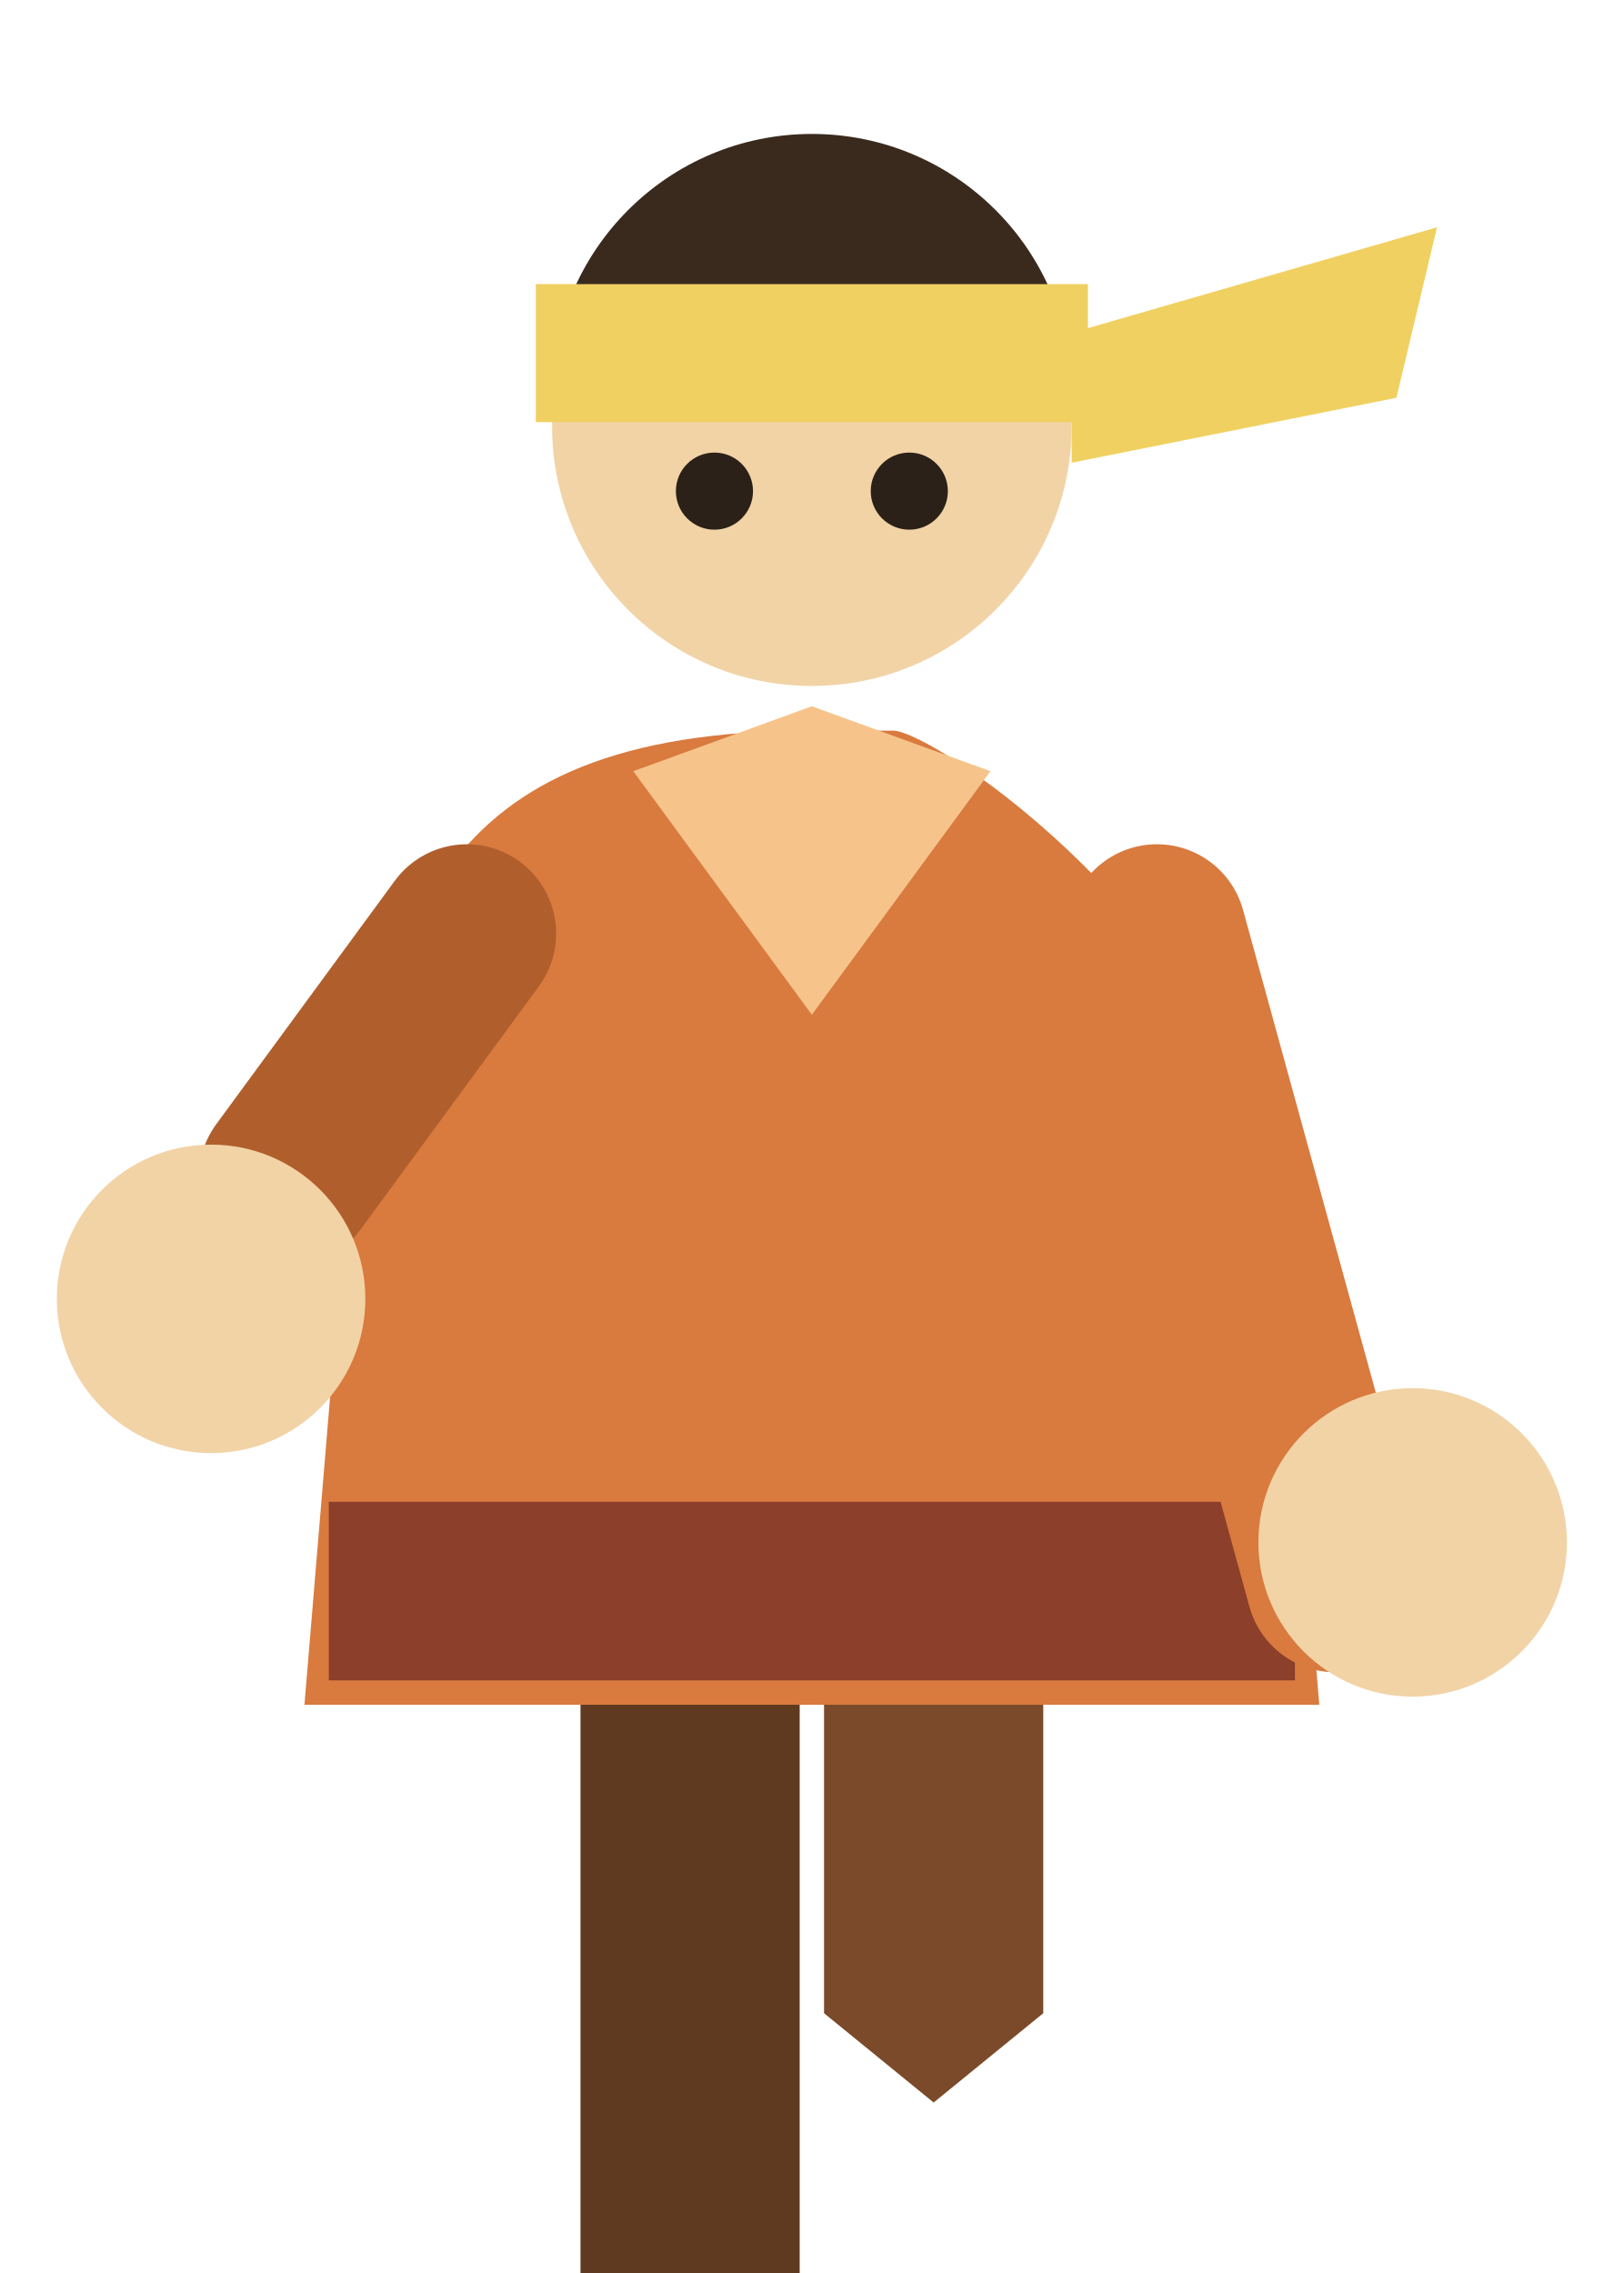
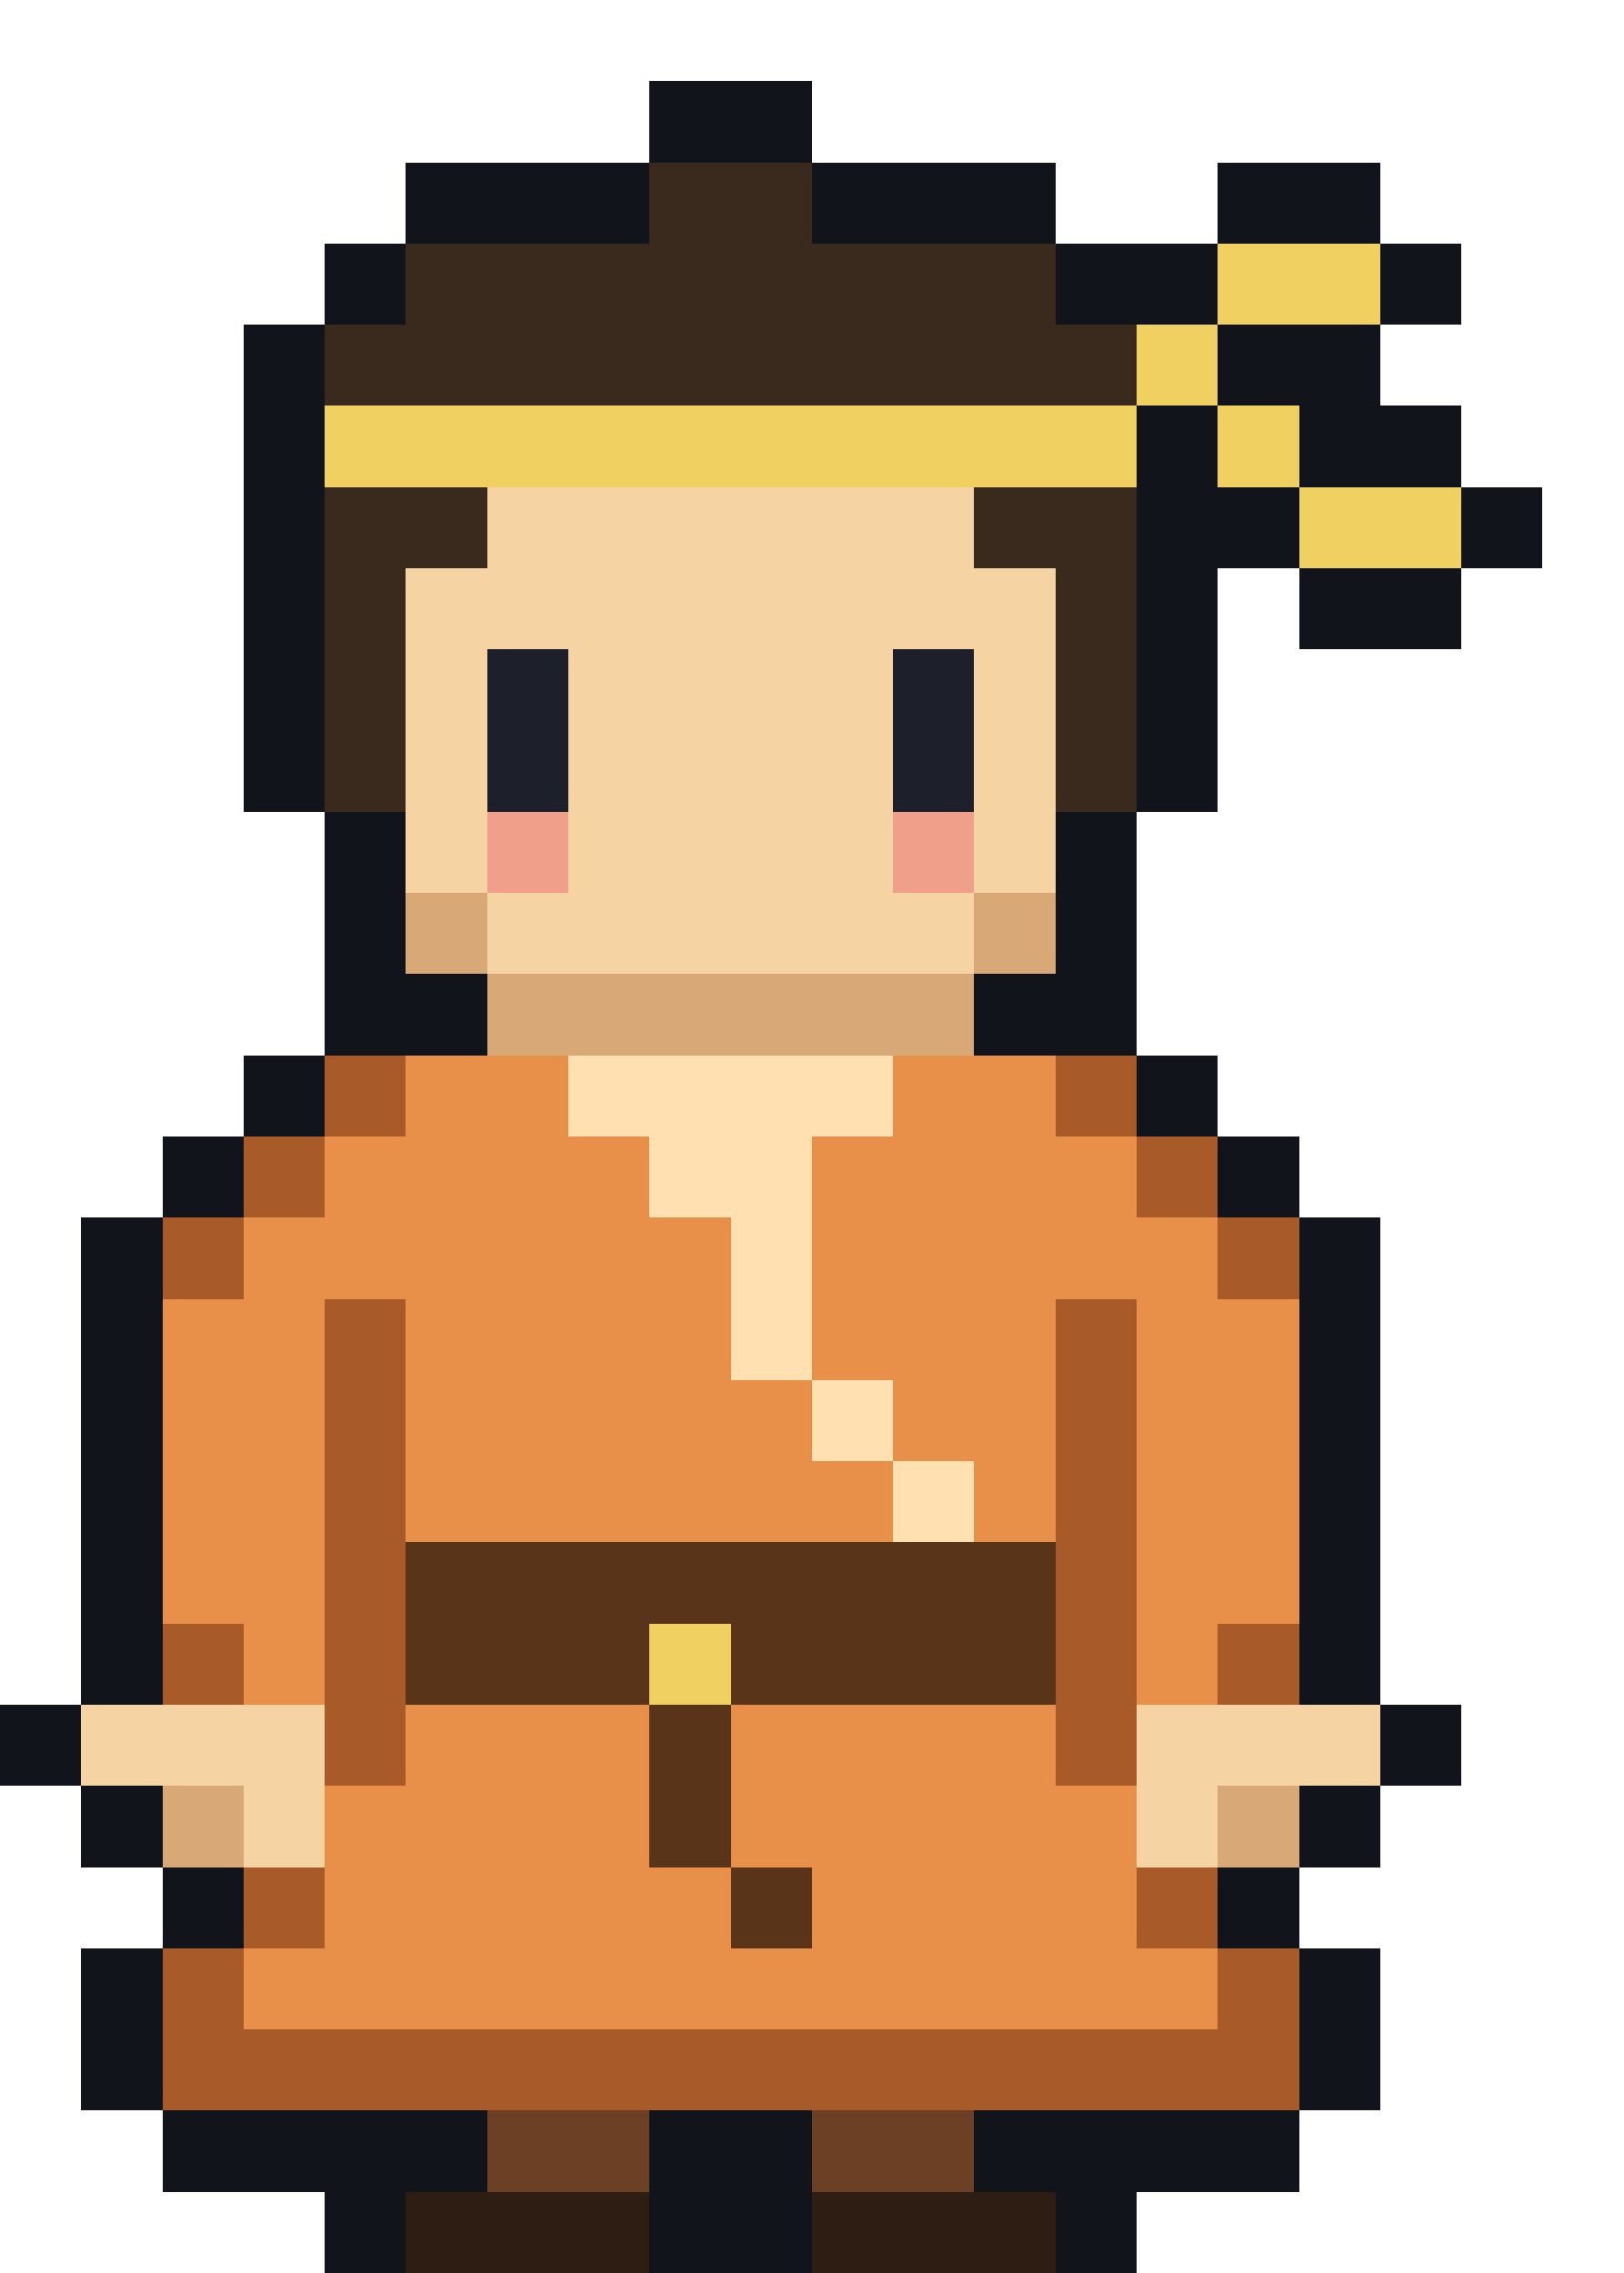
- <svg xmlns="http://www.w3.org/2000/svg" viewBox="0 0 40 56" width="40" height="56">
-   <path d="M14.3 42.0 h5.4 v14.0 l-2.7 2.2 l-2.7 -2.2z" fill="#5f3a20" />
-   <path d="M20.3 42.0 h5.4 v7.6 l-2.7 2.2 l-2.7 -2.2z" fill="#7a4a2a" />
-   <path d="M20.0 18 c-9.5 0 -10.5 5 -11.5 12 L7.5 42 h25.0 L31.5 30 c-1-7 -8.5-12 -9.5-12z" fill="#d97a3e" />
-   <rect x="8.1" y="37" width="23.8" height="4.4" fill="#8c3f2a" />
-   <path d="M15.6 19 L20.0 25 L24.4 19 L20.0 17.4z" fill="#f6c48a" />
-   <path d="M11.5 23.0 L7.1 29.0" stroke="#b05f2c" stroke-width="4.4" stroke-linecap="round" fill="none" />
-   <path d="M28.5 23.0 L32.9 39.0" stroke="#d97a3e" stroke-width="4.4" stroke-linecap="round" fill="none" />
-   <circle cx="20.0" cy="10.5" r="6.4" fill="#f2d3a6" />
-   <path d="M13.6 9.7 a6.4 6.4 0 0 1 12.8 0 z" fill="#3a2a1e" />
-   <circle cx="17.6" cy="12.1" r="0.95" fill="#2b2118" />
-   <circle cx="22.4" cy="12.1" r="0.95" fill="#2b2118" />
-   <rect x="13.2" y="7" width="13.6" height="3.4" fill="#f0d060" />
-   <path d="M26.4 8.2l9-2.6-1 4.2-8 1.6z" fill="#f0d060" />
-   <circle cx="5.2" cy="32.0" r="3.8" fill="#f2d3a6" />
-   <circle cx="34.8" cy="38.0" r="3.8" fill="#f2d3a6" />
+ <svg xmlns="http://www.w3.org/2000/svg" viewBox="0 0 40 56" width="40" height="56" shape-rendering="crispEdges">
+   <rect x="16" y="2" width="4" height="2" fill="#12141c" />
+   <rect x="10" y="4" width="6" height="2" fill="#12141c" />
+   <rect x="16" y="4" width="4" height="2" fill="#3a2a1e" />
+   <rect x="20" y="4" width="6" height="2" fill="#12141c" />
+   <rect x="30" y="4" width="4" height="2" fill="#12141c" />
+   <rect x="8" y="6" width="2" height="2" fill="#12141c" />
+   <rect x="10" y="6" width="16" height="2" fill="#3a2a1e" />
+   <rect x="26" y="6" width="4" height="2" fill="#12141c" />
+   <rect x="30" y="6" width="4" height="2" fill="#f0d060" />
+   <rect x="34" y="6" width="2" height="2" fill="#12141c" />
+   <rect x="6" y="8" width="2" height="2" fill="#12141c" />
+   <rect x="8" y="8" width="20" height="2" fill="#3a2a1e" />
+   <rect x="28" y="8" width="2" height="2" fill="#f0d060" />
+   <rect x="30" y="8" width="4" height="2" fill="#12141c" />
+   <rect x="6" y="10" width="2" height="2" fill="#12141c" />
+   <rect x="8" y="10" width="20" height="2" fill="#f0d060" />
+   <rect x="28" y="10" width="2" height="2" fill="#12141c" />
+   <rect x="30" y="10" width="2" height="2" fill="#f0d060" />
+   <rect x="32" y="10" width="4" height="2" fill="#12141c" />
+   <rect x="6" y="12" width="2" height="2" fill="#12141c" />
+   <rect x="8" y="12" width="4" height="2" fill="#3a2a1e" />
+   <rect x="12" y="12" width="12" height="2" fill="#f6d3a3" />
+   <rect x="24" y="12" width="4" height="2" fill="#3a2a1e" />
+   <rect x="28" y="12" width="4" height="2" fill="#12141c" />
+   <rect x="32" y="12" width="4" height="2" fill="#f0d060" />
+   <rect x="36" y="12" width="2" height="2" fill="#12141c" />
+   <rect x="6" y="14" width="2" height="2" fill="#12141c" />
+   <rect x="8" y="14" width="2" height="2" fill="#3a2a1e" />
+   <rect x="10" y="14" width="16" height="2" fill="#f6d3a3" />
+   <rect x="26" y="14" width="2" height="2" fill="#3a2a1e" />
+   <rect x="28" y="14" width="2" height="2" fill="#12141c" />
+   <rect x="32" y="14" width="4" height="2" fill="#12141c" />
+   <rect x="6" y="16" width="2" height="2" fill="#12141c" />
+   <rect x="8" y="16" width="2" height="2" fill="#3a2a1e" />
+   <rect x="10" y="16" width="2" height="2" fill="#f6d3a3" />
+   <rect x="12" y="16" width="2" height="2" fill="#1d1f2b" />
+   <rect x="14" y="16" width="8" height="2" fill="#f6d3a3" />
+   <rect x="22" y="16" width="2" height="2" fill="#1d1f2b" />
+   <rect x="24" y="16" width="2" height="2" fill="#f6d3a3" />
+   <rect x="26" y="16" width="2" height="2" fill="#3a2a1e" />
+   <rect x="28" y="16" width="2" height="2" fill="#12141c" />
+   <rect x="6" y="18" width="2" height="2" fill="#12141c" />
+   <rect x="8" y="18" width="2" height="2" fill="#3a2a1e" />
+   <rect x="10" y="18" width="2" height="2" fill="#f6d3a3" />
+   <rect x="12" y="18" width="2" height="2" fill="#1d1f2b" />
+   <rect x="14" y="18" width="8" height="2" fill="#f6d3a3" />
+   <rect x="22" y="18" width="2" height="2" fill="#1d1f2b" />
+   <rect x="24" y="18" width="2" height="2" fill="#f6d3a3" />
+   <rect x="26" y="18" width="2" height="2" fill="#3a2a1e" />
+   <rect x="28" y="18" width="2" height="2" fill="#12141c" />
+   <rect x="8" y="20" width="2" height="2" fill="#12141c" />
+   <rect x="10" y="20" width="2" height="2" fill="#f6d3a3" />
+   <rect x="12" y="20" width="2" height="2" fill="#f0a08a" />
+   <rect x="14" y="20" width="8" height="2" fill="#f6d3a3" />
+   <rect x="22" y="20" width="2" height="2" fill="#f0a08a" />
+   <rect x="24" y="20" width="2" height="2" fill="#f6d3a3" />
+   <rect x="26" y="20" width="2" height="2" fill="#12141c" />
+   <rect x="8" y="22" width="2" height="2" fill="#12141c" />
+   <rect x="10" y="22" width="2" height="2" fill="#d9a877" />
+   <rect x="12" y="22" width="12" height="2" fill="#f6d3a3" />
+   <rect x="24" y="22" width="2" height="2" fill="#d9a877" />
+   <rect x="26" y="22" width="2" height="2" fill="#12141c" />
+   <rect x="8" y="24" width="4" height="2" fill="#12141c" />
+   <rect x="12" y="24" width="12" height="2" fill="#d9a877" />
+   <rect x="24" y="24" width="4" height="2" fill="#12141c" />
+   <rect x="6" y="26" width="2" height="2" fill="#12141c" />
+   <rect x="8" y="26" width="2" height="2" fill="#a85a28" />
+   <rect x="10" y="26" width="4" height="2" fill="#e8904a" />
+   <rect x="14" y="26" width="8" height="2" fill="#ffe0b0" />
+   <rect x="22" y="26" width="4" height="2" fill="#e8904a" />
+   <rect x="26" y="26" width="2" height="2" fill="#a85a28" />
+   <rect x="28" y="26" width="2" height="2" fill="#12141c" />
+   <rect x="4" y="28" width="2" height="2" fill="#12141c" />
+   <rect x="6" y="28" width="2" height="2" fill="#a85a28" />
+   <rect x="8" y="28" width="8" height="2" fill="#e8904a" />
+   <rect x="16" y="28" width="4" height="2" fill="#ffe0b0" />
+   <rect x="20" y="28" width="8" height="2" fill="#e8904a" />
+   <rect x="28" y="28" width="2" height="2" fill="#a85a28" />
+   <rect x="30" y="28" width="2" height="2" fill="#12141c" />
+   <rect x="2" y="30" width="2" height="2" fill="#12141c" />
+   <rect x="4" y="30" width="2" height="2" fill="#a85a28" />
+   <rect x="6" y="30" width="12" height="2" fill="#e8904a" />
+   <rect x="18" y="30" width="2" height="2" fill="#ffe0b0" />
+   <rect x="20" y="30" width="10" height="2" fill="#e8904a" />
+   <rect x="30" y="30" width="2" height="2" fill="#a85a28" />
+   <rect x="32" y="30" width="2" height="2" fill="#12141c" />
+   <rect x="2" y="32" width="2" height="2" fill="#12141c" />
+   <rect x="4" y="32" width="4" height="2" fill="#e8904a" />
+   <rect x="8" y="32" width="2" height="2" fill="#a85a28" />
+   <rect x="10" y="32" width="8" height="2" fill="#e8904a" />
+   <rect x="18" y="32" width="2" height="2" fill="#ffe0b0" />
+   <rect x="20" y="32" width="6" height="2" fill="#e8904a" />
+   <rect x="26" y="32" width="2" height="2" fill="#a85a28" />
+   <rect x="28" y="32" width="4" height="2" fill="#e8904a" />
+   <rect x="32" y="32" width="2" height="2" fill="#12141c" />
+   <rect x="2" y="34" width="2" height="2" fill="#12141c" />
+   <rect x="4" y="34" width="4" height="2" fill="#e8904a" />
+   <rect x="8" y="34" width="2" height="2" fill="#a85a28" />
+   <rect x="10" y="34" width="10" height="2" fill="#e8904a" />
+   <rect x="20" y="34" width="2" height="2" fill="#ffe0b0" />
+   <rect x="22" y="34" width="4" height="2" fill="#e8904a" />
+   <rect x="26" y="34" width="2" height="2" fill="#a85a28" />
+   <rect x="28" y="34" width="4" height="2" fill="#e8904a" />
+   <rect x="32" y="34" width="2" height="2" fill="#12141c" />
+   <rect x="2" y="36" width="2" height="2" fill="#12141c" />
+   <rect x="4" y="36" width="4" height="2" fill="#e8904a" />
+   <rect x="8" y="36" width="2" height="2" fill="#a85a28" />
+   <rect x="10" y="36" width="12" height="2" fill="#e8904a" />
+   <rect x="22" y="36" width="2" height="2" fill="#ffe0b0" />
+   <rect x="24" y="36" width="2" height="2" fill="#e8904a" />
+   <rect x="26" y="36" width="2" height="2" fill="#a85a28" />
+   <rect x="28" y="36" width="4" height="2" fill="#e8904a" />
+   <rect x="32" y="36" width="2" height="2" fill="#12141c" />
+   <rect x="2" y="38" width="2" height="2" fill="#12141c" />
+   <rect x="4" y="38" width="4" height="2" fill="#e8904a" />
+   <rect x="8" y="38" width="2" height="2" fill="#a85a28" />
+   <rect x="10" y="38" width="16" height="2" fill="#5a3418" />
+   <rect x="26" y="38" width="2" height="2" fill="#a85a28" />
+   <rect x="28" y="38" width="4" height="2" fill="#e8904a" />
+   <rect x="32" y="38" width="2" height="2" fill="#12141c" />
+   <rect x="2" y="40" width="2" height="2" fill="#12141c" />
+   <rect x="4" y="40" width="2" height="2" fill="#a85a28" />
+   <rect x="6" y="40" width="2" height="2" fill="#e8904a" />
+   <rect x="8" y="40" width="2" height="2" fill="#a85a28" />
+   <rect x="10" y="40" width="6" height="2" fill="#5a3418" />
+   <rect x="16" y="40" width="2" height="2" fill="#f0d060" />
+   <rect x="18" y="40" width="8" height="2" fill="#5a3418" />
+   <rect x="26" y="40" width="2" height="2" fill="#a85a28" />
+   <rect x="28" y="40" width="2" height="2" fill="#e8904a" />
+   <rect x="30" y="40" width="2" height="2" fill="#a85a28" />
+   <rect x="32" y="40" width="2" height="2" fill="#12141c" />
+   <rect x="0" y="42" width="2" height="2" fill="#12141c" />
+   <rect x="2" y="42" width="6" height="2" fill="#f6d3a3" />
+   <rect x="8" y="42" width="2" height="2" fill="#a85a28" />
+   <rect x="10" y="42" width="6" height="2" fill="#e8904a" />
+   <rect x="16" y="42" width="2" height="2" fill="#5a3418" />
+   <rect x="18" y="42" width="8" height="2" fill="#e8904a" />
+   <rect x="26" y="42" width="2" height="2" fill="#a85a28" />
+   <rect x="28" y="42" width="6" height="2" fill="#f6d3a3" />
+   <rect x="34" y="42" width="2" height="2" fill="#12141c" />
+   <rect x="2" y="44" width="2" height="2" fill="#12141c" />
+   <rect x="4" y="44" width="2" height="2" fill="#d9a877" />
+   <rect x="6" y="44" width="2" height="2" fill="#f6d3a3" />
+   <rect x="8" y="44" width="8" height="2" fill="#e8904a" />
+   <rect x="16" y="44" width="2" height="2" fill="#5a3418" />
+   <rect x="18" y="44" width="10" height="2" fill="#e8904a" />
+   <rect x="28" y="44" width="2" height="2" fill="#f6d3a3" />
+   <rect x="30" y="44" width="2" height="2" fill="#d9a877" />
+   <rect x="32" y="44" width="2" height="2" fill="#12141c" />
+   <rect x="4" y="46" width="2" height="2" fill="#12141c" />
+   <rect x="6" y="46" width="2" height="2" fill="#a85a28" />
+   <rect x="8" y="46" width="10" height="2" fill="#e8904a" />
+   <rect x="18" y="46" width="2" height="2" fill="#5a3418" />
+   <rect x="20" y="46" width="8" height="2" fill="#e8904a" />
+   <rect x="28" y="46" width="2" height="2" fill="#a85a28" />
+   <rect x="30" y="46" width="2" height="2" fill="#12141c" />
+   <rect x="2" y="48" width="2" height="2" fill="#12141c" />
+   <rect x="4" y="48" width="2" height="2" fill="#a85a28" />
+   <rect x="6" y="48" width="24" height="2" fill="#e8904a" />
+   <rect x="30" y="48" width="2" height="2" fill="#a85a28" />
+   <rect x="32" y="48" width="2" height="2" fill="#12141c" />
+   <rect x="2" y="50" width="2" height="2" fill="#12141c" />
+   <rect x="4" y="50" width="28" height="2" fill="#a85a28" />
+   <rect x="32" y="50" width="2" height="2" fill="#12141c" />
+   <rect x="4" y="52" width="8" height="2" fill="#12141c" />
+   <rect x="12" y="52" width="4" height="2" fill="#6b4024" />
+   <rect x="16" y="52" width="4" height="2" fill="#12141c" />
+   <rect x="20" y="52" width="4" height="2" fill="#6b4024" />
+   <rect x="24" y="52" width="8" height="2" fill="#12141c" />
+   <rect x="8" y="54" width="2" height="2" fill="#12141c" />
+   <rect x="10" y="54" width="6" height="2" fill="#2e1d12" />
+   <rect x="16" y="54" width="4" height="2" fill="#12141c" />
+   <rect x="20" y="54" width="6" height="2" fill="#2e1d12" />
+   <rect x="26" y="54" width="2" height="2" fill="#12141c" />
</svg>
